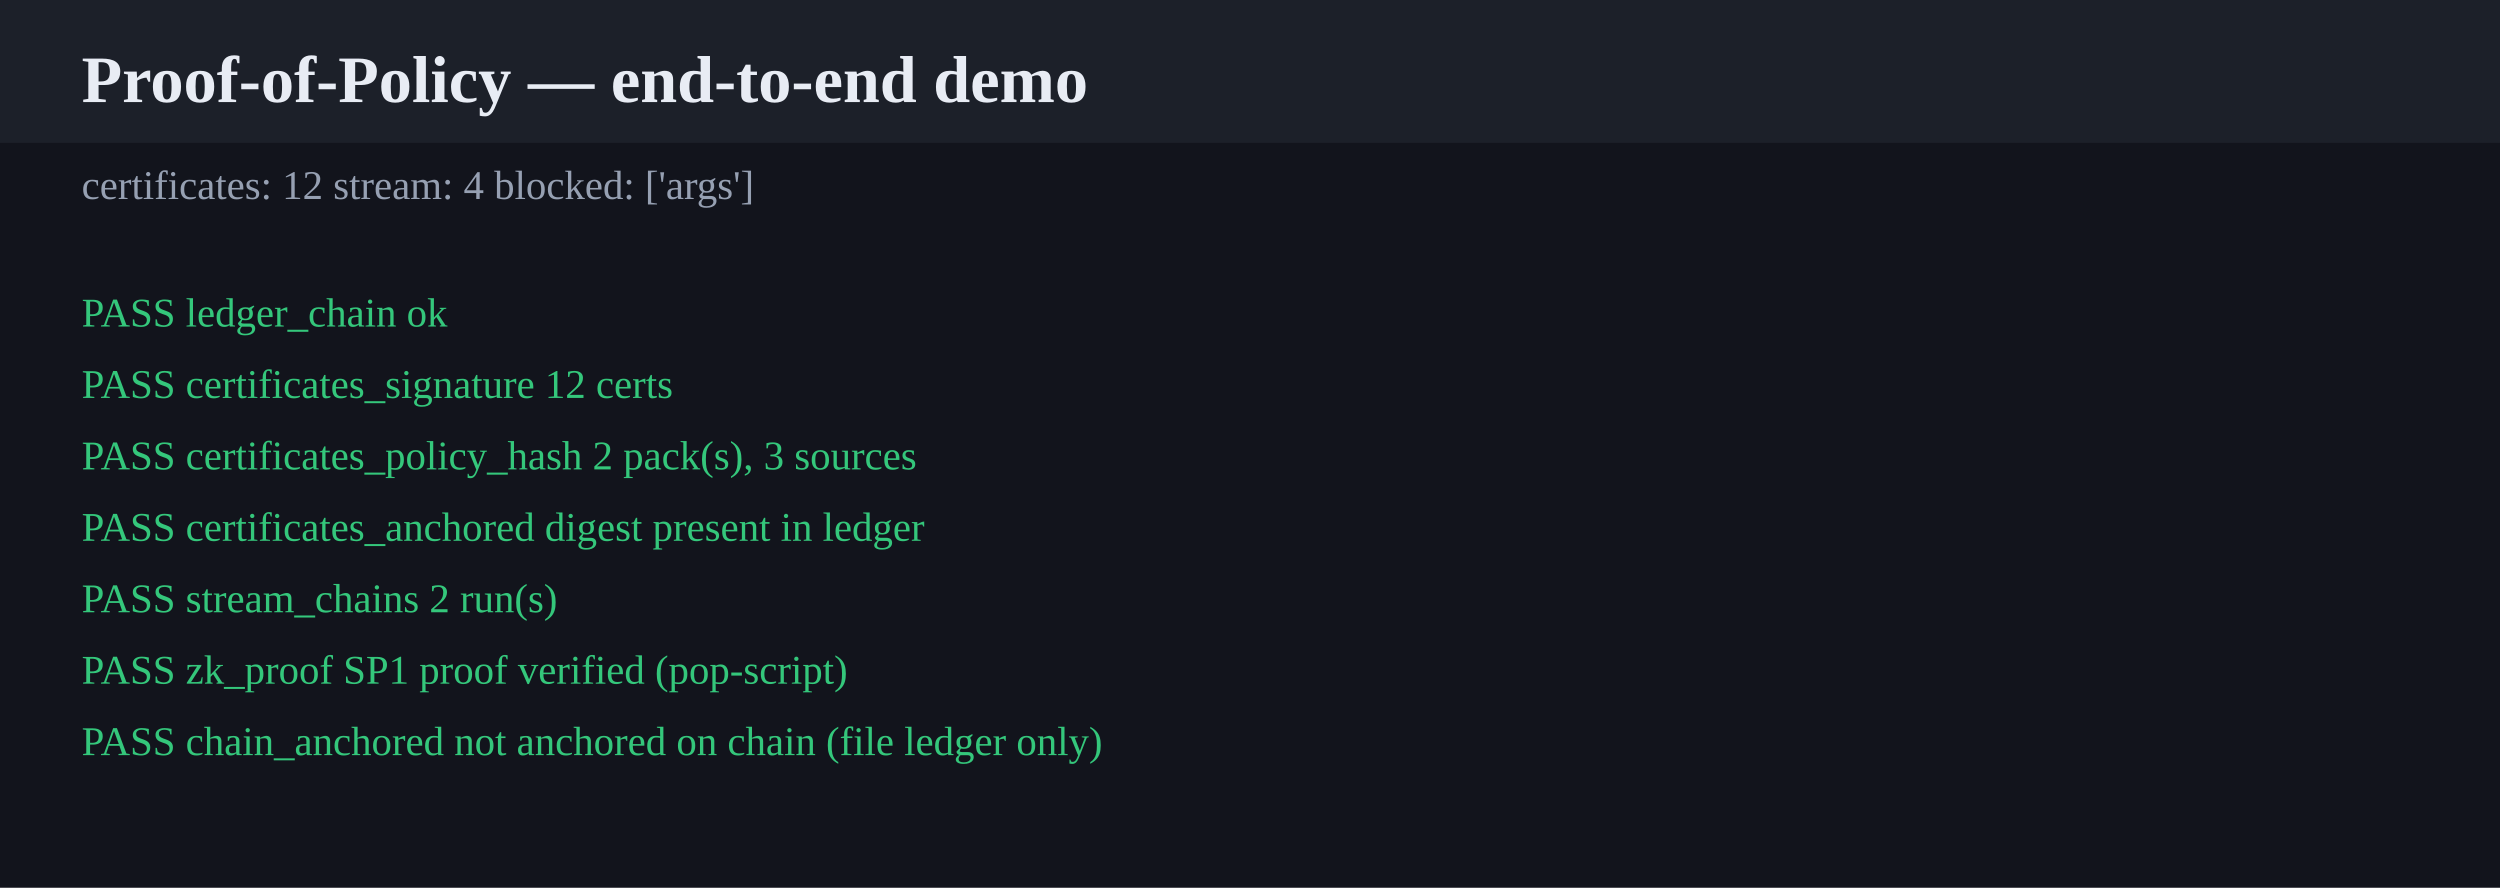
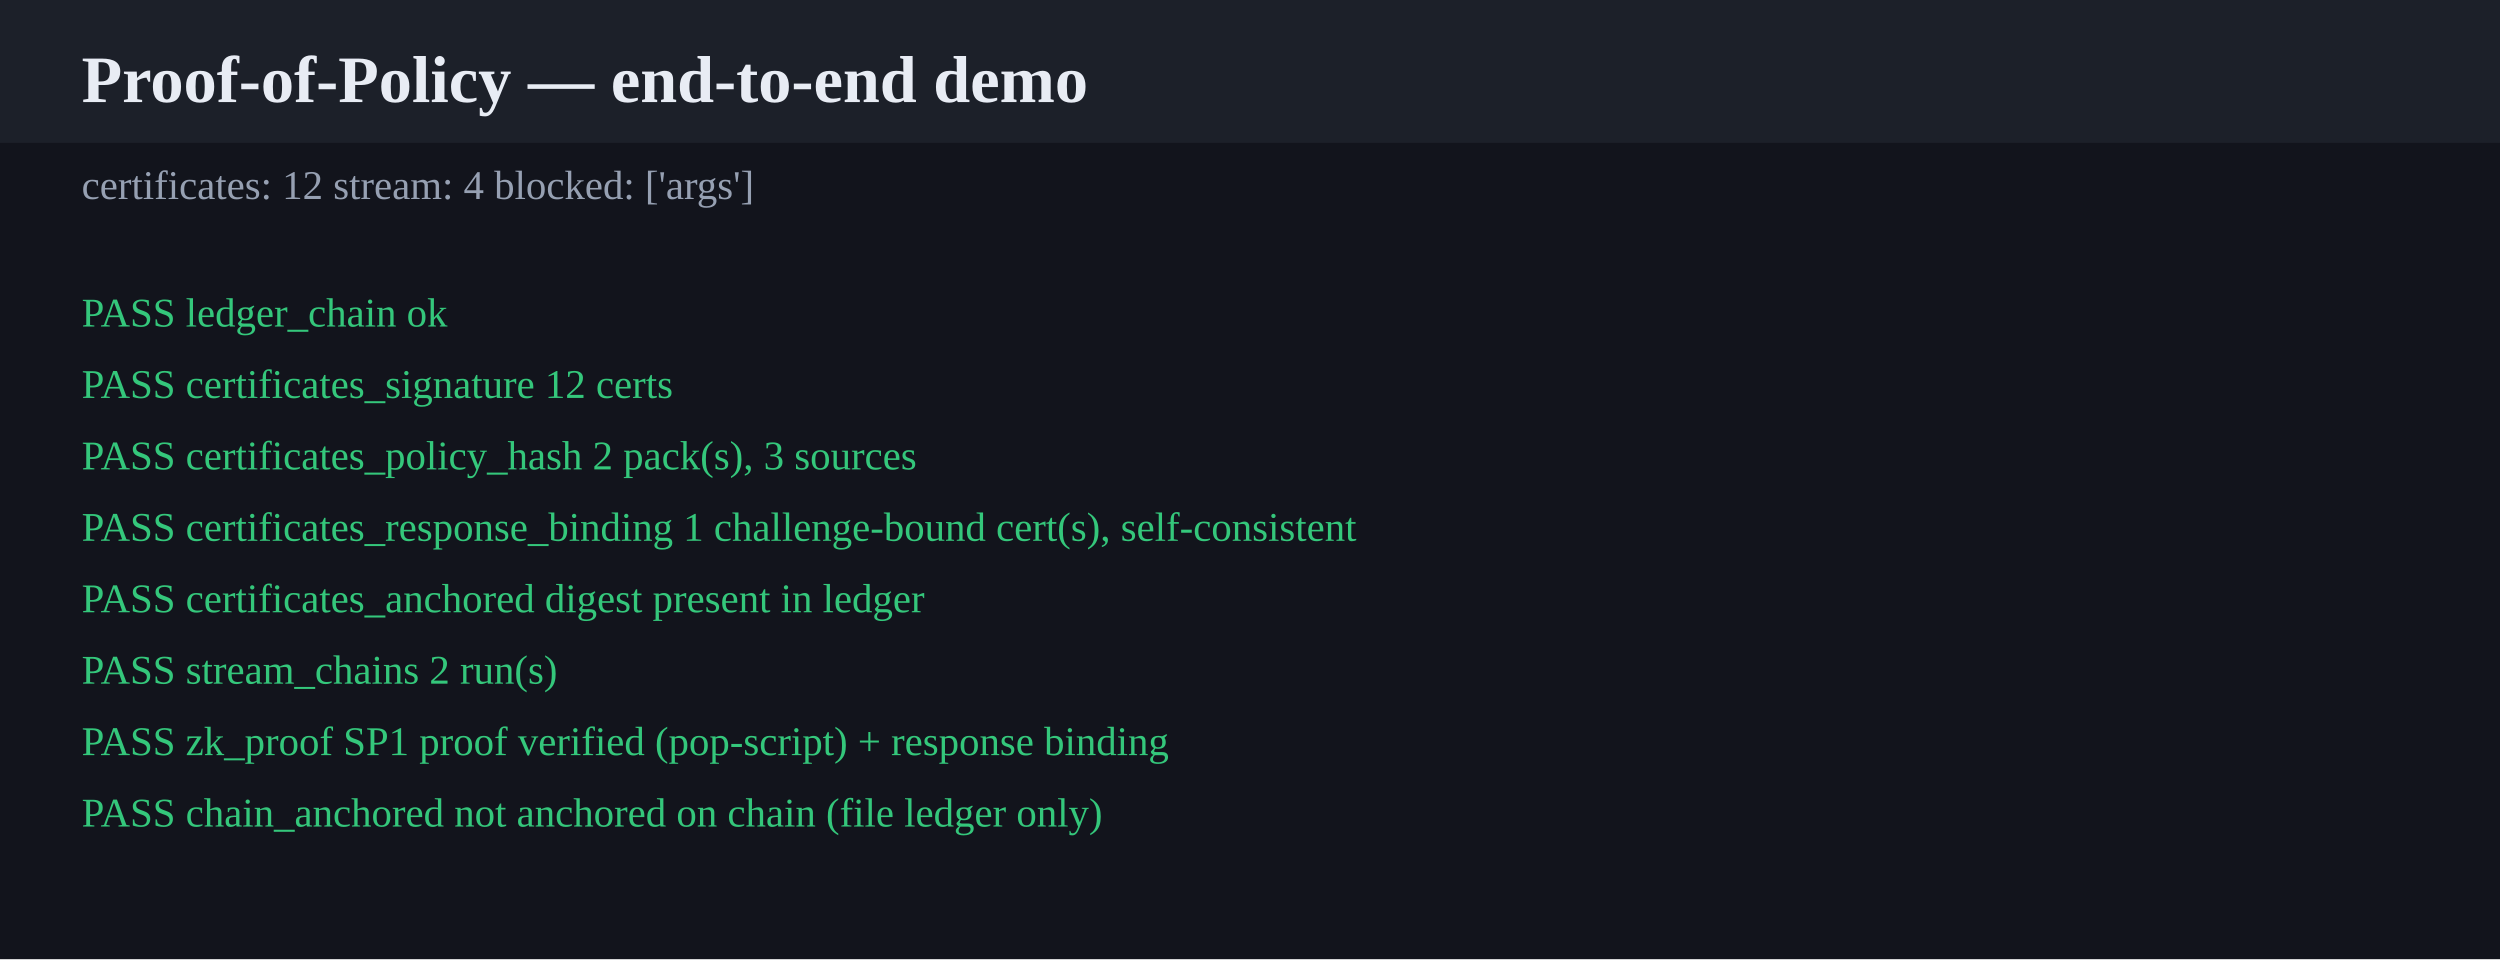
- <svg xmlns="http://www.w3.org/2000/svg" width="980" height="348" viewBox="0 0 980 348">
-   <rect width="980" height="348" fill="#12141c" />
+ <svg xmlns="http://www.w3.org/2000/svg" width="980" height="376" viewBox="0 0 980 376">
+   <rect width="980" height="376" fill="#12141c" />
  <rect width="980" height="56" fill="#1c2029" />
  <text x="32" y="40" font-size="26" fill="#e8ecf4" font-weight="bold">Proof-of-Policy — end-to-end demo</text>
  <text x="32" y="78" font-size="16" fill="#96a0b2">certificates: 12  stream: 4  blocked: ['args']</text>
  <text x="32" y="128" font-size="16" fill="#34c77b">PASS  ledger_chain  ok</text>
  <text x="32" y="156" font-size="16" fill="#34c77b">PASS  certificates_signature  12 certs</text>
  <text x="32" y="184" font-size="16" fill="#34c77b">PASS  certificates_policy_hash  2 pack(s), 3 sources</text>
-   <text x="32" y="212" font-size="16" fill="#34c77b">PASS  certificates_anchored  digest present in ledger</text>
-   <text x="32" y="240" font-size="16" fill="#34c77b">PASS  stream_chains  2 run(s)</text>
-   <text x="32" y="268" font-size="16" fill="#34c77b">PASS  zk_proof  SP1 proof verified (pop-script)</text>
-   <text x="32" y="296" font-size="16" fill="#34c77b">PASS  chain_anchored  not anchored on chain (file ledger only)</text>
+   <text x="32" y="212" font-size="16" fill="#34c77b">PASS  certificates_response_binding  1 challenge-bound cert(s), self-consistent</text>
+   <text x="32" y="240" font-size="16" fill="#34c77b">PASS  certificates_anchored  digest present in ledger</text>
+   <text x="32" y="268" font-size="16" fill="#34c77b">PASS  stream_chains  2 run(s)</text>
+   <text x="32" y="296" font-size="16" fill="#34c77b">PASS  zk_proof  SP1 proof verified (pop-script) + response binding</text>
+   <text x="32" y="324" font-size="16" fill="#34c77b">PASS  chain_anchored  not anchored on chain (file ledger only)</text>
</svg>
